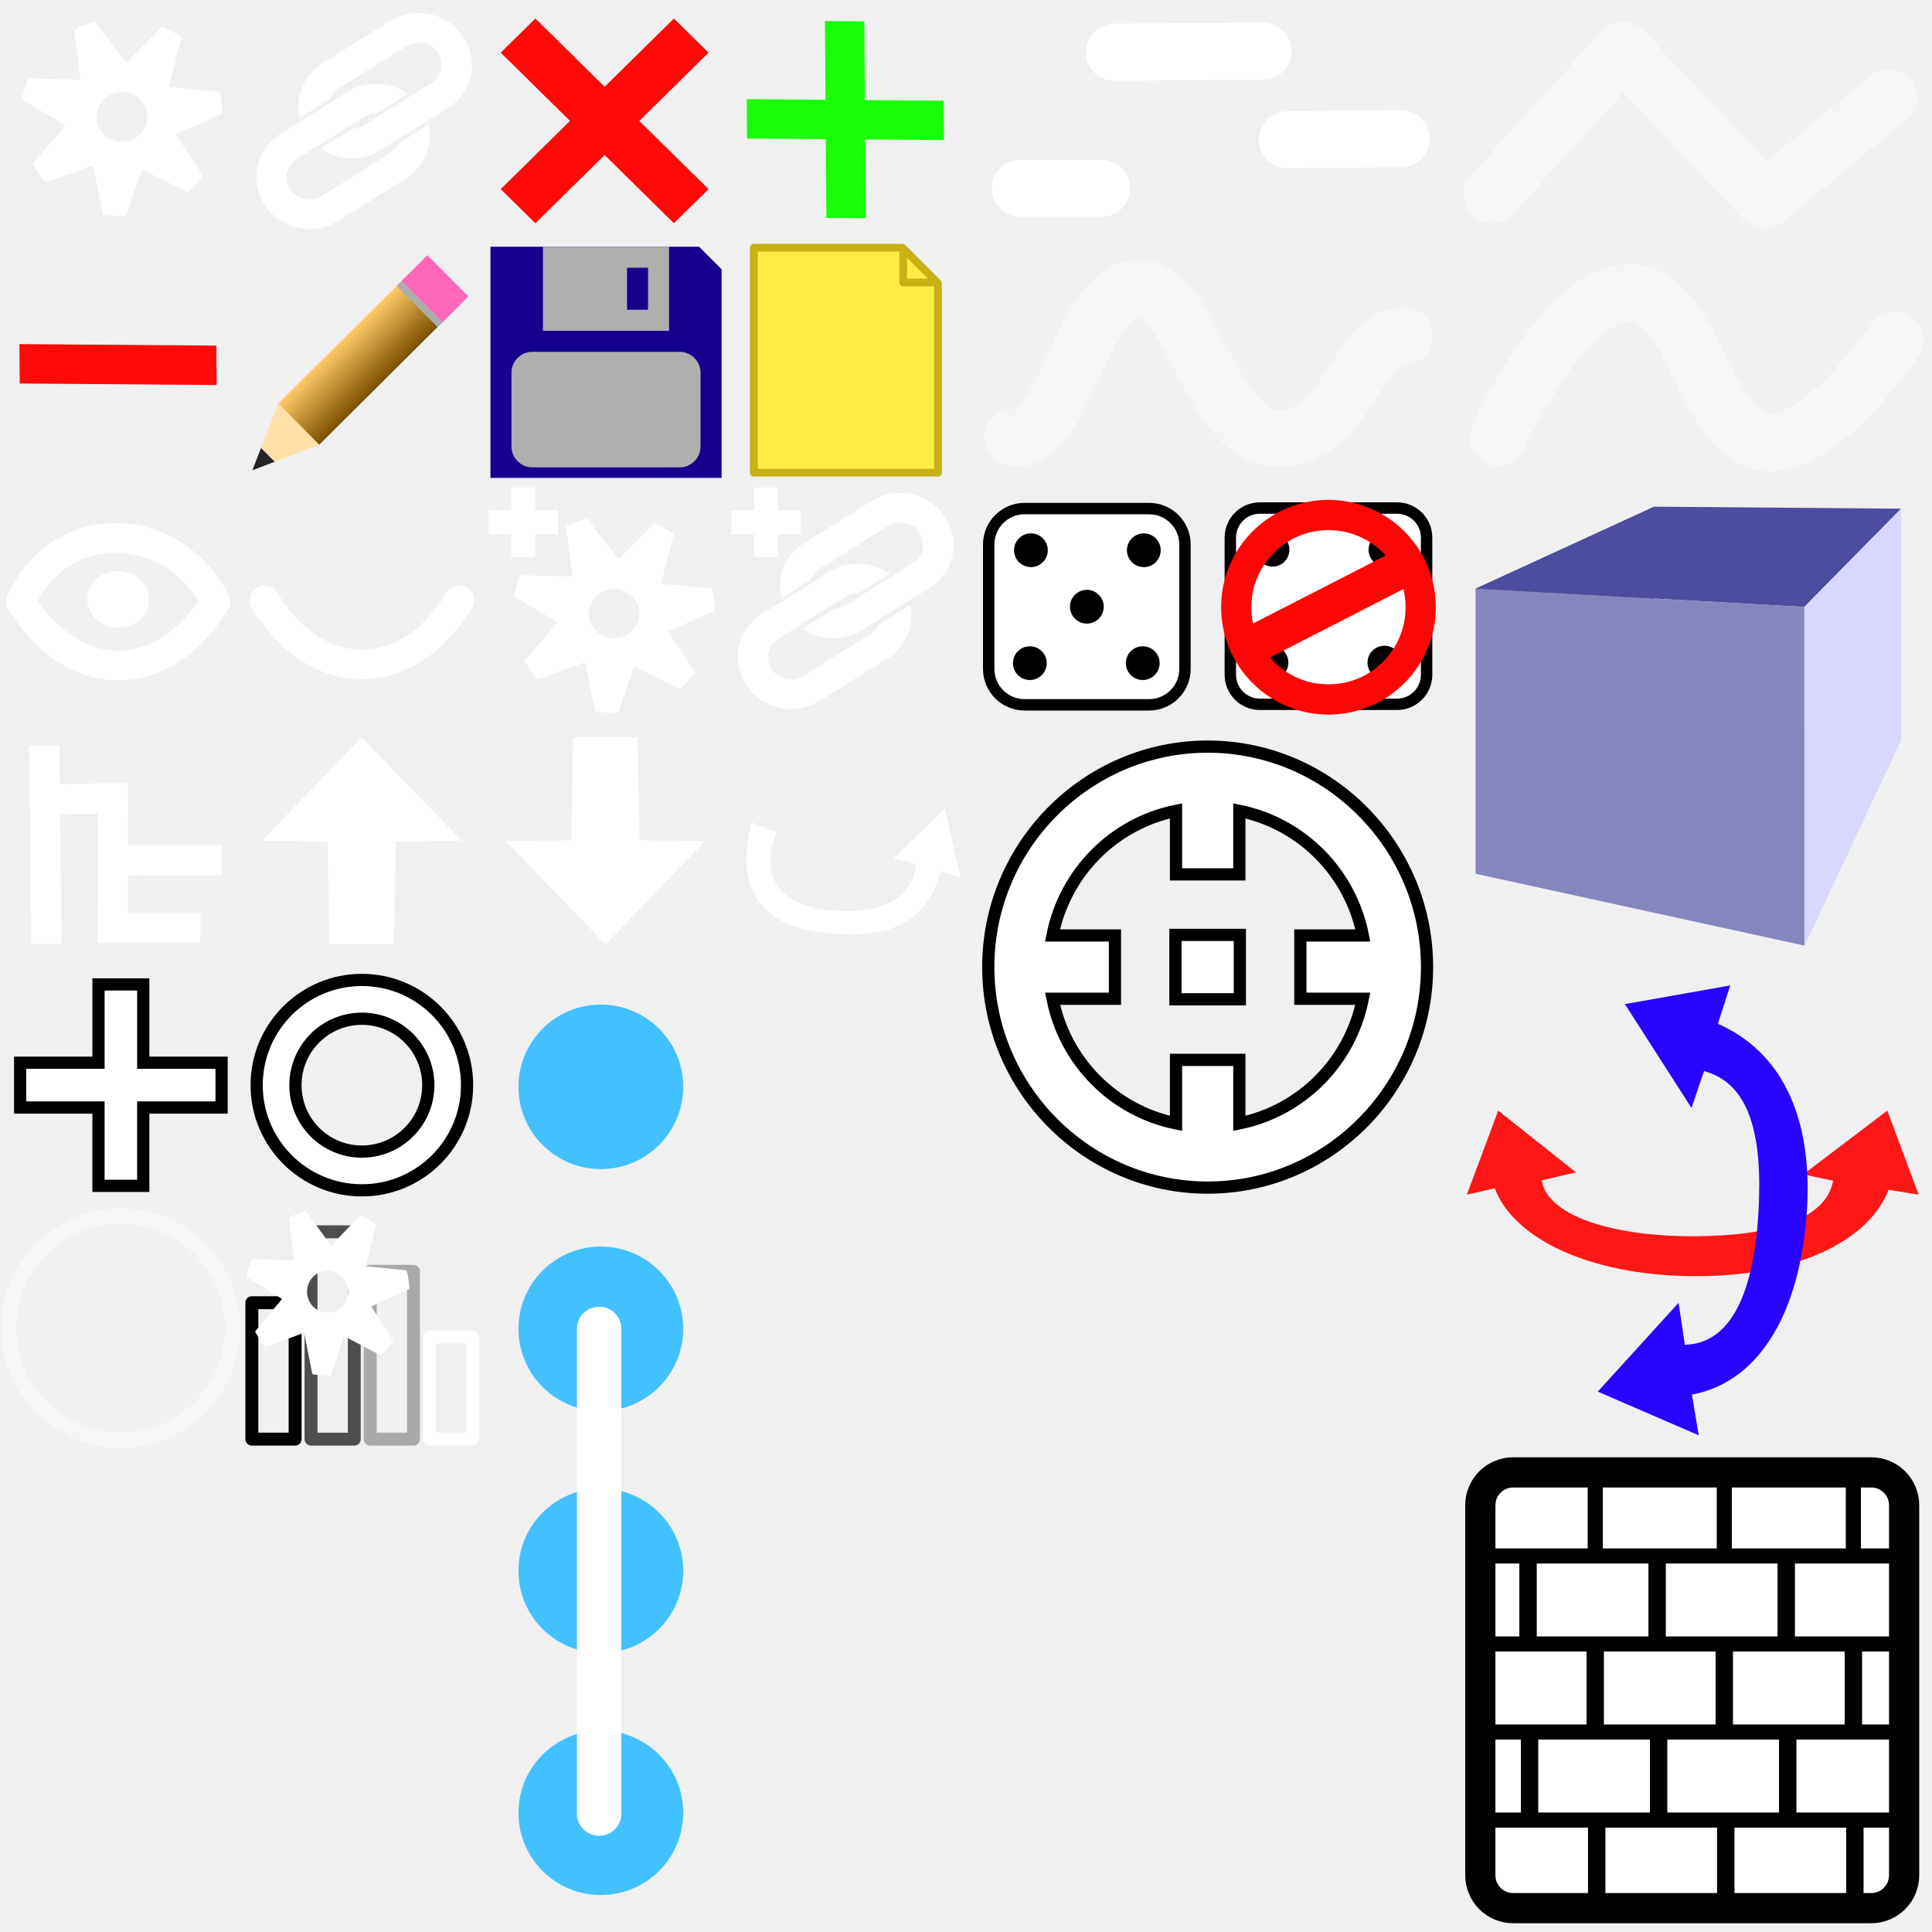
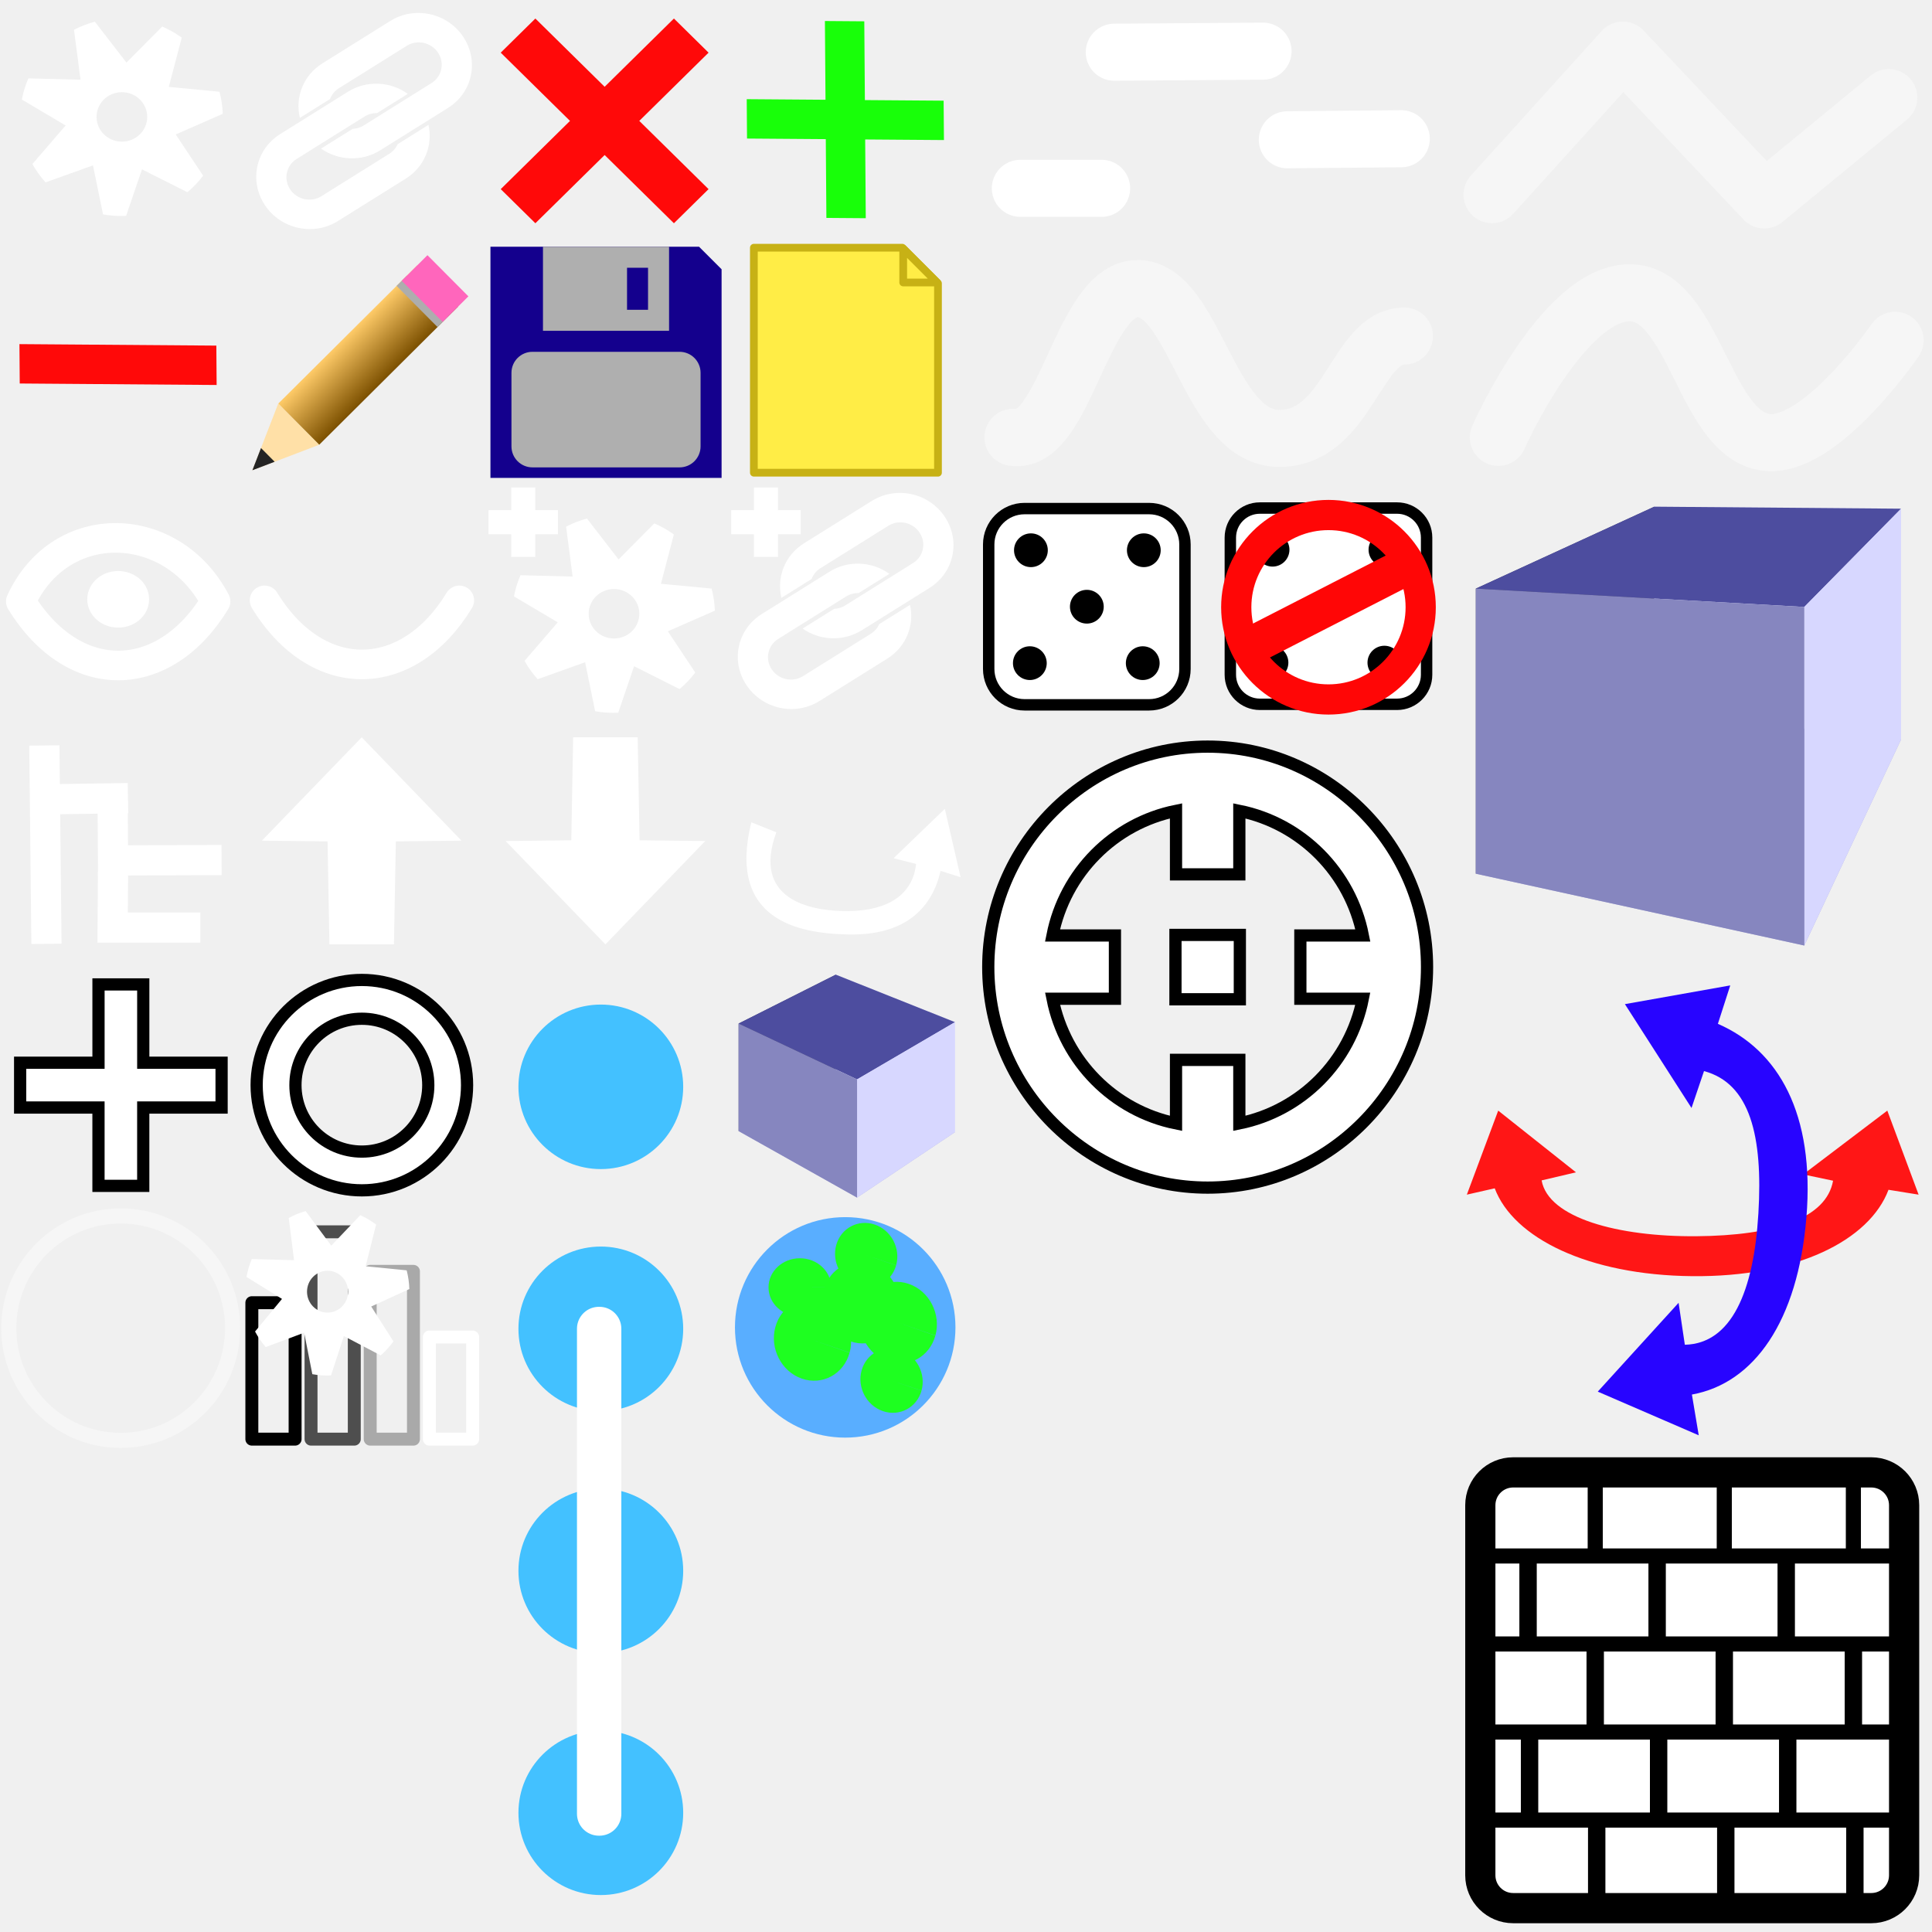
<svg xmlns="http://www.w3.org/2000/svg" xmlns:xlink="http://www.w3.org/1999/xlink" width="128" height="128" viewBox="0 0 128 128" version="1.1" id="svg8">
  <defs id="defs2">
    <linearGradient id="linearGradient836">
      <stop style="stop-color:#7c5000;stop-opacity:1" offset="0" id="stop832" />
      <stop style="stop-color:#ffcb68;stop-opacity:1" offset="1" id="stop834" />
    </linearGradient>
    <linearGradient xlink:href="#linearGradient836" id="linearGradient840" gradientUnits="userSpaceOnUse" x1="25.135" y1="58.875" x2="25.135" y2="48.292" />
  </defs>
  <g id="layer1" transform="translate(0,-216.0667)">
    <g id="g4582" transform="matrix(0.6164882,0.1362384,-0.1355381,0.6196732,31.9957,236.2375)">
      <path id="path4540" d="m 52.11,11.25 c -2.182,-2.093 -5.682,-2.08 -7.847,0.031 l -5.999,5.849 c -1.694,1.651 -2.053,4.082 -1.085,6.064 l 2.669,-2.602 c 0.068,-0.475 0.289,-0.935 0.667,-1.303 l 5.999,-5.849 c 0.928,-0.904 2.428,-0.91 3.363,-0.013 0.935,0.897 0.941,2.348 0.014,3.252 l -5.999,5.849 c -0.305,0.297 -0.672,0.496 -1.061,0.599 l -2.794,2.724 c 2.028,0.835 4.455,0.446 6.106,-1.164 l 5.999,-5.849 C 54.307,16.728 54.293,13.343 52.11,11.25 Z" style="opacity:1;fill:#ffffff;fill-opacity:1;stroke:none;stroke-width:0.589;stroke-linecap:round;stroke-miterlimit:4;stroke-dasharray:none;stroke-opacity:1;paint-order:fill markers stroke" />
      <path id="path4542" d="m 47.703,18.314 c -2.043,-0.877 -4.512,-0.499 -6.184,1.131 l -5.999,5.849 c -2.165,2.11 -2.151,5.495 0.032,7.588 2.182,2.093 5.682,2.08 7.847,-0.031 l 5.999,-5.849 c 1.672,-1.631 2.043,-4.021 1.119,-5.989 l -2.724,2.656 c -0.088,0.429 -0.303,0.839 -0.646,1.174 l -5.999,5.849 c -0.928,0.904 -2.428,0.91 -3.363,0.013 -0.935,-0.897 -0.941,-2.348 -0.014,-3.252 l 5.999,-5.849 c 0.344,-0.335 0.766,-0.546 1.209,-0.634 z" style="opacity:1;fill:#ffffff;fill-opacity:1;stroke:none;stroke-width:0.589;stroke-linecap:round;stroke-miterlimit:4;stroke-dasharray:none;stroke-opacity:1;paint-order:fill markers stroke" />
    </g>
    <g id="g4564" transform="matrix(0.4337018,0.4271893,-0.4337018,0.4271893,43.79101,209.098)" style="fill:#ff0909;fill-opacity:1">
      <rect style="opacity:1;fill:#ff0909;fill-opacity:1;stroke:none;stroke-width:1;stroke-linecap:round;stroke-miterlimit:4;stroke-dasharray:none;stroke-opacity:1;paint-order:fill markers stroke" id="rect4560" width="5.292" height="26.458" x="10.583" y="8.604" ry="0" />
      <rect style="opacity:1;fill:#ff0909;fill-opacity:1;stroke:none;stroke-width:1;stroke-linecap:round;stroke-miterlimit:4;stroke-dasharray:none;stroke-opacity:1;paint-order:fill markers stroke" id="rect4562" width="26.458" height="5.292" x="0" y="19.188" ry="0" />
    </g>
    <g id="g4645" transform="matrix(0.5257369,0,0,0.513409,30.84776,228.0959)">
      <path id="path4598" d="m 23.783,44.111 -4.509,4.649 -3.98,-5.273 a 12.771,12.771 0 0 0 -2.631,1.045 l 0.826,6.442 -6.571,-0.175 a 12.771,12.771 0 0 0 -0.79,2.558 12.771,12.771 0 0 0 -0.028,0.174 l 5.512,3.347 -4.186,4.972 a 12.771,12.771 0 0 0 1.656,2.37 l 5.976,-2.194 1.268,6.325 a 12.771,12.771 0 0 0 2.908,0.192 l 1.998,-6.001 5.728,2.948 a 12.771,12.771 0 0 0 1.98,-2.136 l -3.456,-5.318 5.927,-2.662 a 12.771,12.771 0 0 0 -0.414,-2.85 l -6.384,-0.621 1.631,-6.362 a 12.771,12.771 0 0 0 -2.46,-1.43 z m -4.472,8.529 a 3.193,3.193 0 0 1 2.523,3.744 3.193,3.193 0 0 1 -3.744,2.523 3.193,3.193 0 0 1 -2.523,-3.744 3.193,3.193 0 0 1 3.744,-2.523 z" style="opacity:1;fill:#ffffff;fill-opacity:1;stroke:none;stroke-width:0.804;stroke-linecap:round;stroke-miterlimit:4;stroke-dasharray:none;stroke-opacity:1;paint-order:fill markers stroke" />
    </g>
    <g id="g855" transform="matrix(0.2576966,-0.2563049,0.2563049,0.2576966,4.010431,232.3965)">
      <rect ry="0" y="48.292" x="7.938" height="10.583" width="35.719" id="rect830" style="opacity:1;fill:url(#linearGradient840);fill-opacity:1;stroke:none;stroke-width:1;stroke-linecap:round;stroke-miterlimit:4;stroke-dasharray:none;stroke-opacity:1;paint-order:fill markers stroke" />
      <path id="path842" d="M 7.937,48.292 -3.969,53.583 7.937,58.875 Z" style="fill:#ffe0a7;fill-opacity:1;fill-rule:evenodd;stroke:none;stroke-width:0.265px;stroke-linecap:butt;stroke-linejoin:miter;stroke-opacity:1" />
      <path style="fill:#242424;fill-opacity:1;fill-rule:evenodd;stroke:none;stroke-width:0.088px;stroke-linecap:butt;stroke-linejoin:miter;stroke-opacity:1" d="M -9.9999999e-8,51.819 -3.969,53.583 -9.9999999e-8,55.347 Z" id="path844" />
      <rect ry="0" y="48.292" x="38.365" height="10.583" width="2.646" id="rect846" style="opacity:1;fill:#adadad;fill-opacity:1;stroke:none;stroke-width:1;stroke-linecap:round;stroke-miterlimit:4;stroke-dasharray:none;stroke-opacity:1;paint-order:fill markers stroke" />
      <rect style="opacity:1;fill:#ff66bc;fill-opacity:1;stroke:none;stroke-width:1.118;stroke-linecap:round;stroke-miterlimit:4;stroke-dasharray:none;stroke-opacity:1;paint-order:fill markers stroke" id="rect848" width="6.615" height="10.583" x="39.688" y="48.292" ry="2.8421709e-014" />
    </g>
    <g id="g879" transform="matrix(0.5261685,0,0,0.5261685,14.39521,211.1813)">
      <path id="rect859" transform="scale(0.2645833)" d="m 130,152.52 v 110 h 110 v -99.289 l -10.711,-10.711 z" style="opacity:1;fill:#14008d;fill-opacity:1;stroke:none;stroke-width:3.78;stroke-linecap:round;stroke-miterlimit:4;stroke-dasharray:none;stroke-opacity:1;paint-order:fill markers stroke" />
      <path id="rect861" transform="scale(0.2645833)" d="m 155,152.52 v 40 h 60 v -40 z m 40,10 h 10 v 20 h -10 z" style="opacity:1;fill:#afafaf;fill-opacity:1;stroke:none;stroke-width:4.04;stroke-linecap:round;stroke-miterlimit:4;stroke-dasharray:none;stroke-opacity:1;paint-order:fill markers stroke" />
      <rect ry="2.646" y="53.583" x="37.042" height="14.552" width="23.812" id="rect874" style="opacity:1;fill:#afafaf;fill-opacity:1;stroke:none;stroke-width:1;stroke-linecap:round;stroke-miterlimit:4;stroke-dasharray:none;stroke-opacity:1;paint-order:fill markers stroke" />
    </g>
    <g style="fill:#18ff09;fill-opacity:1" transform="matrix(0.00372977,0.4930381,-0.4930381,-0.00372977,83.19988,216.8025)" id="g849">
      <path style="opacity:1;fill:#18ff09;fill-opacity:1;stroke:none;stroke-width:1;stroke-linecap:round;stroke-miterlimit:4;stroke-dasharray:none;stroke-opacity:1;paint-order:fill markers stroke" d="m 1.77,57.914 10.581,8.16e-4 8.46e-4,10.585 5.292,4.22e-4 -8.47e-4,-10.585 10.585,8.46e-4 -4.24e-4,-5.292 -10.581,-8.16e-4 -8.47e-4,-10.585 -5.292,0.004 8.14e-4,10.581 -10.585,-8.47e-4 z" id="rect844" />
    </g>
    <g id="g856" transform="matrix(0.00372977,0.4930381,-0.4930381,-0.00372977,18.53521,233.7784)" style="fill:#ff0909;fill-opacity:1">
      <rect style="opacity:1;fill:#ff0909;fill-opacity:1;stroke:none;stroke-width:1;stroke-linecap:round;stroke-miterlimit:4;stroke-dasharray:none;stroke-opacity:1;paint-order:fill markers stroke" id="rect851" width="5.292" height="26.458" x="10.583" y="8.604" ry="0" />
    </g>
    <g id="g868" transform="matrix(0.5122352,0,0,0.5122352,5.221485,211.8065)">
      <path id="rect849" transform="scale(0.2645833)" d="m 330,152.52 v 110 h 90 v -92.574 l -17.428,-17.426 z" style="opacity:1;fill:#ffed46;fill-opacity:1;stroke:#c7b115;stroke-width:3.78;stroke-linecap:round;stroke-linejoin:round;stroke-miterlimit:4;stroke-dasharray:none;stroke-opacity:1;paint-order:fill markers stroke" />
      <path id="path855" transform="scale(0.2645833)" d="m 403,152.947 v 16.572 h 16.574 z" style="opacity:1;fill:#ffed46;fill-opacity:1;stroke:#c7b115;stroke-width:3.78;stroke-linecap:round;stroke-linejoin:round;stroke-miterlimit:4;stroke-dasharray:none;stroke-opacity:1;paint-order:fill markers stroke" />
      <rect transform="rotate(-90)" ry="2.5431327e-006" y="84.667" x="-57.552" height="29.104" width="5.292" id="rect863" style="opacity:0;fill:#ffed46;fill-opacity:1;stroke:#c7b115;stroke-width:1;stroke-linecap:round;stroke-linejoin:round;stroke-miterlimit:4;stroke-dasharray:none;stroke-opacity:1;paint-order:fill markers stroke" />
    </g>
    <path style="opacity:1;fill:none;fill-opacity:1;stroke:#ffffff;stroke-width:1.96;stroke-linecap:round;stroke-linejoin:round;stroke-miterlimit:4;stroke-dasharray:none;stroke-opacity:1;paint-order:fill markers stroke" d="m 14.281,255.913 c -3.38,5.567 -9.371,5.749 -12.903,0 2.659,-5.763 10.053,-5.461 12.903,0 z" id="path5159" />
    <ellipse style="opacity:1;fill:none;fill-opacity:1;stroke:#ffffff;stroke-width:2;stroke-linecap:round;stroke-linejoin:round;stroke-miterlimit:4;stroke-dasharray:none;stroke-opacity:1;paint-order:fill markers stroke" id="path5162" cx="7.83" cy="255.773" rx="1.049" ry="0.874" />
    <path id="path5166" d="m 30.43,255.843 c -3.38,5.567 -9.371,5.749 -12.903,0" style="opacity:1;fill:none;fill-opacity:1;stroke:#ffffff;stroke-width:1.96;stroke-linecap:round;stroke-linejoin:round;stroke-miterlimit:4;stroke-dasharray:none;stroke-opacity:1;paint-order:fill markers stroke" />
    <path style="opacity:1;fill:#ffffff;fill-opacity:1;stroke:none;stroke-width:2;stroke-linecap:round;stroke-linejoin:round;stroke-miterlimit:4;stroke-dasharray:none;stroke-opacity:1;paint-order:fill markers stroke" d="m 33.869,248.365 v 1.502 h -1.502 v 1.596 h 1.502 v 1.502 h 1.596 v -1.502 h 1.502 v -1.596 h -1.502 v -1.502 z" id="rect860" />
    <path id="path865" d="m 49.948,248.365 v 1.502 h -1.502 v 1.596 h 1.502 v 1.502 h 1.596 v -1.502 h 1.502 v -1.596 h -1.502 v -1.502 z" style="opacity:1;fill:#ffffff;fill-opacity:1;stroke:none;stroke-width:2;stroke-linecap:round;stroke-linejoin:round;stroke-miterlimit:4;stroke-dasharray:none;stroke-opacity:1;paint-order:fill markers stroke" />
    <g id="g4582-9" transform="matrix(0.6164882,0.1362384,-0.1355381,0.6196732,0.09092866,204.4386)">
      <path id="path4540-9" d="m 52.11,11.25 c -2.182,-2.093 -5.682,-2.08 -7.847,0.031 l -5.999,5.849 c -1.694,1.651 -2.053,4.082 -1.085,6.064 l 2.669,-2.602 c 0.068,-0.475 0.289,-0.935 0.667,-1.303 l 5.999,-5.849 c 0.928,-0.904 2.428,-0.91 3.363,-0.013 0.935,0.897 0.941,2.348 0.014,3.252 l -5.999,5.849 c -0.305,0.297 -0.672,0.496 -1.061,0.599 l -2.794,2.724 c 2.028,0.835 4.455,0.446 6.106,-1.164 l 5.999,-5.849 C 54.307,16.728 54.293,13.343 52.11,11.25 Z" style="opacity:1;fill:#ffffff;fill-opacity:1;stroke:none;stroke-width:0.589;stroke-linecap:round;stroke-miterlimit:4;stroke-dasharray:none;stroke-opacity:1;paint-order:fill markers stroke" />
      <path id="path4542-4" d="m 47.703,18.314 c -2.043,-0.877 -4.512,-0.499 -6.184,1.131 l -5.999,5.849 c -2.165,2.11 -2.151,5.495 0.032,7.588 2.182,2.093 5.682,2.08 7.847,-0.031 l 5.999,-5.849 c 1.672,-1.631 2.043,-4.021 1.119,-5.989 l -2.724,2.656 c -0.088,0.429 -0.303,0.839 -0.646,1.174 l -5.999,5.849 c -0.928,0.904 -2.428,0.91 -3.363,0.013 -0.935,-0.897 -0.941,-2.348 -0.014,-3.252 l 5.999,-5.849 c 0.344,-0.335 0.766,-0.546 1.209,-0.634 z" style="opacity:1;fill:#ffffff;fill-opacity:1;stroke:none;stroke-width:0.589;stroke-linecap:round;stroke-miterlimit:4;stroke-dasharray:none;stroke-opacity:1;paint-order:fill markers stroke" />
    </g>
    <g id="g4645-4" transform="matrix(0.5257369,0,0,0.513409,-1.756096,195.1784)">
      <path id="path4598-6" d="m 23.783,44.111 -4.509,4.649 -3.98,-5.273 a 12.771,12.771 0 0 0 -2.631,1.045 l 0.826,6.442 -6.571,-0.175 a 12.771,12.771 0 0 0 -0.79,2.558 12.771,12.771 0 0 0 -0.028,0.174 l 5.512,3.347 -4.186,4.972 a 12.771,12.771 0 0 0 1.656,2.37 l 5.976,-2.194 1.268,6.325 a 12.771,12.771 0 0 0 2.908,0.192 l 1.998,-6.001 5.728,2.948 a 12.771,12.771 0 0 0 1.98,-2.136 l -3.456,-5.318 5.927,-2.662 a 12.771,12.771 0 0 0 -0.414,-2.85 l -6.384,-0.621 1.631,-6.362 a 12.771,12.771 0 0 0 -2.46,-1.43 z m -4.472,8.529 a 3.193,3.193 0 0 1 2.523,3.744 3.193,3.193 0 0 1 -3.744,2.523 3.193,3.193 0 0 1 -2.523,-3.744 3.193,3.193 0 0 1 3.744,-2.523 z" style="opacity:1;fill:#ffffff;fill-opacity:1;stroke:none;stroke-width:0.804;stroke-linecap:round;stroke-miterlimit:4;stroke-dasharray:none;stroke-opacity:1;paint-order:fill markers stroke" />
    </g>
    <path style="fill:none;fill-rule:evenodd;stroke:#ffffff;stroke-width:2;stroke-linecap:butt;stroke-linejoin:miter;stroke-miterlimit:4;stroke-dasharray:none;stroke-opacity:1" d="m 2.938,265.456 0.14,13.143" id="path1469" />
    <path style="fill:none;fill-rule:evenodd;stroke:#ffffff;stroke-width:2;stroke-linecap:butt;stroke-linejoin:miter;stroke-miterlimit:4;stroke-dasharray:none;stroke-opacity:1" d="m 3.51,269.018 4.968,-0.074" id="path1471" />
    <path style="fill:none;fill-rule:evenodd;stroke:#ffffff;stroke-width:2;stroke-linecap:butt;stroke-linejoin:miter;stroke-miterlimit:4;stroke-dasharray:none;stroke-opacity:1" d="m 7.464,269.117 0.025,3.955 7.192,-0.025 v 0" id="path1473" />
    <path style="fill:none;fill-rule:evenodd;stroke:#ffffff;stroke-width:2;stroke-linecap:butt;stroke-linejoin:miter;stroke-miterlimit:4;stroke-dasharray:none;stroke-opacity:1" d="m 7.489,273.838 -0.025,3.683 h 5.808" id="path1475" />
    <path style="fill:#ffffff;fill-opacity:1;fill-rule:evenodd;stroke:none;stroke-width:1px;stroke-linecap:butt;stroke-linejoin:miter;stroke-opacity:1" d="m 17.352,271.762 4.35,0.049 0.123,6.822 h 4.275 l 0.125,-6.822 4.35,-0.049 -6.611,-6.846 z" id="path1477" />
    <path id="path4561" d="m 33.5,271.787 4.35,-0.049 0.123,-6.822 h 4.275 l 0.125,6.822 4.35,0.049 -6.611,6.846 z" style="fill:#ffffff;fill-opacity:1;fill-rule:evenodd;stroke:none;stroke-width:1px;stroke-linecap:butt;stroke-linejoin:miter;stroke-opacity:1" />
    <path style="fill:none;fill-rule:evenodd;stroke:#ffffff;stroke-width:3.78;stroke-linecap:round;stroke-linejoin:miter;stroke-miterlimit:4;stroke-dasharray:none;stroke-opacity:1" d="m 67.601,228.544 5.383,-1e-5" id="path4570" />
    <path style="fill:none;fill-rule:evenodd;stroke:#ffffff;stroke-width:3.78;stroke-linecap:round;stroke-linejoin:miter;stroke-miterlimit:4;stroke-dasharray:none;stroke-opacity:1" d="m 73.823,219.526 9.857,-0.07" id="path4572" />
    <path style="fill:none;fill-rule:evenodd;stroke:#ffffff;stroke-width:3.78;stroke-linecap:round;stroke-linejoin:miter;stroke-miterlimit:4;stroke-dasharray:none;stroke-opacity:1" d="m 85.288,225.328 7.55,-0.07" id="path4574" />
    <path style="fill:none;fill-rule:evenodd;stroke:#f6f6f6;stroke-width:3.78;stroke-linecap:round;stroke-linejoin:round;stroke-miterlimit:4;stroke-dasharray:none;stroke-opacity:1" d="m 98.851,228.964 8.669,-9.577 9.368,9.927 8.249,-6.781" id="path4576" />
    <path style="fill:none;fill-rule:evenodd;stroke:#f6f6f6;stroke-width:3.78;stroke-linecap:round;stroke-linejoin:round;stroke-miterlimit:4;stroke-dasharray:none;stroke-opacity:1" d="m 67.111,245.043 c 3.472,0.559 4.556,-9.962 8.319,-9.857 3.763,0.105 4.679,9.986 9.368,9.927 4.552,-0.057 5.041,-6.781 8.249,-6.781" id="path4576-7" />
    <path style="fill:none;fill-rule:evenodd;stroke:#f6f6f6;stroke-width:3.78;stroke-linecap:round;stroke-linejoin:round;stroke-miterlimit:4;stroke-dasharray:none;stroke-opacity:1" d="m 99.269,245.043 c 0,0 4.241,-9.531 8.669,-9.577 4.428,-0.046 4.967,9.849 9.368,9.927 3.559,0.063 8.249,-6.781 8.249,-6.781" id="path4576-0" />
    <g id="g892" transform="translate(0,-64)">
      <rect y="313.761" x="65.504" height="13.003" width="13.003" id="rect873" style="opacity:1;fill:#ffffff;fill-opacity:1;stroke:#000000;stroke-width:0.756;stroke-linecap:round;stroke-linejoin:miter;stroke-miterlimit:4;stroke-dasharray:none;stroke-opacity:1" ry="2.377" />
      <path id="path877" d="m 68.301,315.404 a 1.119,1.119 0 0 0 -1.119,1.117 1.119,1.119 0 0 0 1.119,1.119 1.119,1.119 0 0 0 1.119,-1.119 1.119,1.119 0 0 0 -1.119,-1.117 z m 7.48,0 a 1.119,1.119 0 0 0 -1.119,1.117 1.119,1.119 0 0 0 1.119,1.119 1.119,1.119 0 0 0 1.119,-1.119 1.119,1.119 0 0 0 -1.119,-1.117 z m -7.551,7.48 a 1.119,1.119 0 0 0 -1.119,1.119 1.119,1.119 0 0 0 1.119,1.117 1.119,1.119 0 0 0 1.119,-1.117 1.119,1.119 0 0 0 -1.119,-1.119 z m 7.48,0 a 1.119,1.119 0 0 0 -1.119,1.119 1.119,1.119 0 0 0 1.119,1.117 1.119,1.119 0 0 0 1.119,-1.117 1.119,1.119 0 0 0 -1.119,-1.119 z" style="opacity:1;fill:#000000;fill-opacity:1;stroke:none;stroke-width:30.236;stroke-linecap:round;stroke-linejoin:miter;stroke-miterlimit:4;stroke-dasharray:none;stroke-opacity:1" />
      <path style="opacity:1;fill:#000000;fill-opacity:1;stroke:none;stroke-width:30.236;stroke-linecap:round;stroke-linejoin:miter;stroke-miterlimit:4;stroke-dasharray:none;stroke-opacity:1" d="m 72.006,319.145 c -0.617,-3.3e-4 -1.118,0.5 -1.119,1.117 -3.35e-4,0.618 0.501,1.119 1.119,1.119 0.618,3.4e-4 1.119,-0.501 1.119,-1.119 -7.43e-4,-0.617 -0.502,-1.118 -1.119,-1.117 z" id="path887" />
    </g>
    <g id="g900" transform="translate(16.00903,-64.03495)">
      <rect style="opacity:1;fill:#ffffff;fill-opacity:1;stroke:#000000;stroke-width:0.756;stroke-linecap:round;stroke-linejoin:miter;stroke-miterlimit:4;stroke-dasharray:none;stroke-opacity:1" id="rect894" width="13.003" height="13.003" x="65.504" y="313.761" ry="1.957" />
      <path style="opacity:1;fill:#000000;fill-opacity:1;stroke:none;stroke-width:30.236;stroke-linecap:round;stroke-linejoin:miter;stroke-miterlimit:4;stroke-dasharray:none;stroke-opacity:1" d="m 68.301,315.404 a 1.119,1.119 0 0 0 -1.119,1.117 1.119,1.119 0 0 0 1.119,1.119 1.119,1.119 0 0 0 1.119,-1.119 1.119,1.119 0 0 0 -1.119,-1.117 z m 7.48,0 a 1.119,1.119 0 0 0 -1.119,1.117 1.119,1.119 0 0 0 1.119,1.119 1.119,1.119 0 0 0 1.119,-1.119 1.119,1.119 0 0 0 -1.119,-1.117 z m -7.551,7.48 a 1.119,1.119 0 0 0 -1.119,1.119 1.119,1.119 0 0 0 1.119,1.117 1.119,1.119 0 0 0 1.119,-1.117 1.119,1.119 0 0 0 -1.119,-1.119 z m 7.48,0 a 1.119,1.119 0 0 0 -1.119,1.119 1.119,1.119 0 0 0 1.119,1.117 1.119,1.119 0 0 0 1.119,-1.117 1.119,1.119 0 0 0 -1.119,-1.119 z" id="path896" />
      <path id="path898" d="m 72.006,319.145 c -0.617,-3.3e-4 -1.118,0.5 -1.119,1.117 -3.35e-4,0.618 0.501,1.119 1.119,1.119 0.618,3.4e-4 1.119,-0.501 1.119,-1.119 -7.43e-4,-0.617 -0.502,-1.118 -1.119,-1.117 z" style="opacity:1;fill:#000000;fill-opacity:1;stroke:none;stroke-width:30.236;stroke-linecap:round;stroke-linejoin:miter;stroke-miterlimit:4;stroke-dasharray:none;stroke-opacity:1" />
    </g>
    <circle style="opacity:1;fill:none;fill-opacity:1;stroke:#ff0606;stroke-width:2.002;stroke-linecap:round;stroke-linejoin:miter;stroke-miterlimit:4;stroke-dasharray:none;stroke-opacity:1" id="path902" cx="88.015" cy="256.298" r="6.11" />
    <rect style="opacity:1;fill:none;fill-opacity:1;stroke:#ff0606;stroke-width:2.268;stroke-linecap:round;stroke-linejoin:miter;stroke-miterlimit:4;stroke-dasharray:none;stroke-opacity:1" id="rect904" width="10.906" height="0.245" x="-44.045" y="268.043" transform="rotate(-27.13871)" />
    <g id="g4588" style="opacity:1;fill:#ffffff;fill-opacity:1;stroke:#000000;stroke-width:20;stroke-linecap:round;stroke-linejoin:round;stroke-miterlimit:4;stroke-dasharray:none;stroke-opacity:1;paint-order:fill markers stroke">
      <path id="path4590" style="fill:#353564;fill-rule:evenodd;stroke:none;stroke-width:1.138px;stroke-linecap:butt;stroke-linejoin:round;stroke-opacity:1" d="m 97.778,255.064 v 18.889 l 11.825,-10.759 v -13.559 z" points="97.778,273.953 109.603,263.194 109.603,249.635 97.778,255.064 " />
      <path id="path4599" style="fill:#afafde;fill-rule:evenodd;stroke:none;stroke-width:1.138px;stroke-linecap:butt;stroke-linejoin:round;stroke-opacity:1" d="m 97.778,273.953 21.761,4.757 6.411,-13.649 -16.347,-1.867 z" points="119.539,278.71 125.95,265.061 109.603,263.194 97.778,273.953 " />
      <path id="path4601" style="fill:#e9e9ff;fill-rule:evenodd;stroke:none;stroke-width:1.138px;stroke-linecap:butt;stroke-linejoin:round;stroke-opacity:1" d="m 109.603,249.635 16.347,0.134 v 15.292 l -16.347,-1.867 z" points="125.95,249.769 125.95,265.061 109.603,263.194 109.603,249.635 " />
      <path id="path4592" style="fill:#4d4d9f;fill-rule:evenodd;stroke:none;stroke-width:1.138px;stroke-linecap:butt;stroke-linejoin:round;stroke-opacity:1" d="m 97.778,255.064 21.761,1.214 6.411,-6.509 -16.347,-0.134 z" points="119.539,256.278 125.95,249.769 109.603,249.635 97.778,255.064 " />
      <path id="path4596" style="fill:#d7d7ff;fill-rule:evenodd;stroke:none;stroke-width:1.138px;stroke-linecap:butt;stroke-linejoin:round;stroke-opacity:1" d="m 119.539,256.278 v 22.432 l 6.411,-13.649 v -15.292 z" points="119.539,278.71 125.95,265.061 125.95,249.769 119.539,256.278 " />
      <path id="path4594" style="fill:#8686bf;fill-rule:evenodd;stroke:none;stroke-width:1.138px;stroke-linecap:butt;stroke-linejoin:round;stroke-opacity:1" d="m 97.778,255.064 21.761,1.214 v 22.432 l -21.761,-4.757 z" points="119.539,256.278 119.539,278.71 97.778,273.953 97.778,255.064 " />
    </g>
    <path style="fill:#ffffff;fill-opacity:1;fill-rule:evenodd;stroke:none;stroke-width:0.349px;stroke-linecap:butt;stroke-linejoin:miter;stroke-opacity:1" d="m 49.776,270.546 c -1.581,6.413 2.997,7.377 6.474,7.432 3.477,0.055 5.435,-1.497 6.067,-4.216 l 1.324,0.422 -1.043,-4.529 -3.396,3.27 1.492,0.379 c -0.224,2.036 -1.853,3.089 -4.455,3.123 -2.602,0.034 -6.433,-0.779 -4.804,-5.22 z" id="path4603" />
    <path id="path4608" d="m 99.26,289.648 -2.078,5.567 1.847,-0.42 c 1.236,3.285 6.174,5.754 13.089,5.821 6.915,0.067 11.743,-2.381 13,-5.723 l 1.995,0.322 -2.074,-5.567 -5.574,4.227 1.981,0.417 c -0.446,2.502 -3.881,3.637 -9.057,3.678 -5.176,0.042 -9.809,-1.205 -10.253,-3.699 l 2.276,-0.535 z" style="fill:#ff1616;fill-opacity:1;fill-rule:evenodd;stroke:none;stroke-width:0.546px;stroke-linecap:butt;stroke-linejoin:miter;stroke-opacity:1" />
    <path style="fill:#2804ff;fill-opacity:1;fill-rule:evenodd;stroke:none;stroke-width:0.607px;stroke-linecap:butt;stroke-linejoin:miter;stroke-opacity:1" d="m 105.856,308.265 6.69,2.894 -0.453,-2.7 c 4.12,-0.744 7.021,-4.852 7.586,-11.728 0.565,-6.876 -1.85,-11.086 -5.865,-12.833 l 0.82,-2.546 -6.98,1.241 4.413,6.88 0.828,-2.444 c 3.041,0.814 3.912,4.282 3.602,9.442 -0.31,5.161 -1.779,8.616 -4.872,8.689 l -0.414,-2.779 z" id="path4610" />
    <path style="color:#000000;font-style:normal;font-variant:normal;font-weight:normal;font-stretch:normal;font-size:medium;line-height:normal;font-family:sans-serif;font-variant-ligatures:normal;font-variant-position:normal;font-variant-caps:normal;font-variant-numeric:normal;font-variant-alternates:normal;font-feature-settings:normal;text-indent:0;text-align:start;text-decoration:none;text-decoration-line:none;text-decoration-style:solid;text-decoration-color:#000000;letter-spacing:normal;word-spacing:normal;text-transform:none;writing-mode:lr-tb;direction:ltr;text-orientation:mixed;dominant-baseline:auto;baseline-shift:baseline;text-anchor:start;white-space:normal;shape-padding:0;clip-rule:nonzero;display:inline;overflow:visible;visibility:visible;opacity:1;isolation:auto;mix-blend-mode:normal;color-interpolation:sRGB;color-interpolation-filters:linearRGB;solid-color:#000000;solid-opacity:1;vector-effect:none;fill:#ffffff;fill-opacity:1;fill-rule:nonzero;stroke:#000000;stroke-width:0.809;stroke-linecap:round;stroke-linejoin:miter;stroke-miterlimit:4;stroke-dasharray:none;stroke-dashoffset:0;stroke-opacity:1;color-rendering:auto;image-rendering:auto;shape-rendering:auto;text-rendering:auto;enable-background:accumulate" d="M 80.012 49.465 C 72.001 49.465 65.475 56.034 65.475 64.072 C 65.475 72.111 72.001 78.682 80.012 78.682 C 88.022 78.682 94.545 72.111 94.545 64.072 C 94.545 56.034 88.022 49.465 80.012 49.465 z M 77.914 53.721 L 77.914 57.928 L 82.109 57.928 L 82.109 53.721 C 86.236 54.556 89.469 57.812 90.293 61.977 L 86.152 61.977 L 86.152 66.17 L 90.289 66.17 C 89.464 70.332 86.234 73.59 82.109 74.426 L 82.109 70.219 L 77.914 70.219 L 77.914 74.426 C 73.789 73.59 70.559 70.332 69.734 66.17 L 73.867 66.17 L 73.867 61.977 L 69.73 61.977 C 70.554 57.812 73.788 54.556 77.914 53.721 z M 77.877 61.941 L 77.877 66.205 L 82.143 66.205 L 82.143 61.941 L 77.877 61.941 z " transform="translate(0,216.0667)" id="path973" />
    <path style="opacity:1;fill:#ffffff;fill-opacity:1;stroke:#000000;stroke-width:0.809;stroke-linecap:round;stroke-linejoin:miter;stroke-miterlimit:4;stroke-dasharray:none;stroke-opacity:1" d="m 6.526,281.287 v 5.189 H 1.334 v 2.967 h 5.191 v 5.191 h 2.965 v -5.191 h 5.191 v -2.967 H 9.491 v -5.189 z" id="rect1173" />
    <path style="opacity:1;fill:#ffffff;fill-opacity:1;stroke:#000000;stroke-width:0.809;stroke-linecap:round;stroke-linejoin:miter;stroke-miterlimit:4;stroke-dasharray:none;stroke-opacity:1" d="M 23.975 64.924 A 6.97 6.97 0 0 0 17.004 71.895 A 6.97 6.97 0 0 0 23.975 78.863 A 6.97 6.97 0 0 0 30.945 71.895 A 6.97 6.97 0 0 0 23.975 64.924 z M 23.975 67.494 A 4.4 4.4 0 0 1 28.375 71.895 A 4.4 4.4 0 0 1 23.975 76.295 A 4.4 4.4 0 0 1 19.574 71.895 A 4.4 4.4 0 0 1 23.975 67.494 z " transform="translate(0,216.0667)" id="path897" />
    <rect style="opacity:1;fill:#ffffff;fill-opacity:1;stroke:#000000;stroke-width:2;stroke-linecap:round;stroke-linejoin:round;stroke-miterlimit:4;stroke-dasharray:none;stroke-opacity:1;paint-order:fill markers stroke" id="rect897" width="28.078" height="28.869" x="98.075" y="313.616" ry="2.175" />
    <path style="fill:none;fill-rule:evenodd;stroke:#000000;stroke-width:1px;stroke-linecap:butt;stroke-linejoin:miter;stroke-opacity:1" d="m 98.668,336.652 h 26.99 l -0.198,-0.099" id="path899" />
    <path id="path901" d="m 98.47,319.153 h 26.99 l -0.198,-0.099" style="fill:none;fill-rule:evenodd;stroke:#000000;stroke-width:1px;stroke-linecap:butt;stroke-linejoin:miter;stroke-opacity:1" />
    <path style="fill:none;fill-rule:evenodd;stroke:#000000;stroke-width:1px;stroke-linecap:butt;stroke-linejoin:miter;stroke-opacity:1" d="m 98.371,324.986 h 26.99 l -0.198,-0.099" id="path903" />
    <path id="path905" d="m 98.668,330.819 h 26.99 l -0.198,-0.099" style="fill:none;fill-rule:evenodd;stroke:#000000;stroke-width:1px;stroke-linecap:butt;stroke-linejoin:miter;stroke-opacity:1" />
    <path style="fill:none;fill-rule:evenodd;stroke:#000000;stroke-width:1px;stroke-linecap:butt;stroke-linejoin:miter;stroke-opacity:1" d="M 114.238 98.242 L 114.238 102.691 L 114.238 98.242 z M 122.791 98.242 L 122.791 102.691 L 122.791 98.242 z M 105.688 98.34 L 105.688 102.789 L 105.688 98.34 z " transform="translate(0,216.0667)" id="path907" />
    <path id="path914" d="m 114.238,324.986 v 5.9 z m 8.553,0 v 5.9 z m -17.104,0.129 v 5.9 z" style="fill:none;fill-rule:evenodd;stroke:#000000;stroke-width:1.152px;stroke-linecap:butt;stroke-linejoin:miter;stroke-opacity:1" />
    <path style="fill:none;fill-rule:evenodd;stroke:#000000;stroke-width:1.152px;stroke-linecap:butt;stroke-linejoin:miter;stroke-opacity:1" d="m 109.888,330.622 v 5.9 z m 8.553,0 v 5.9 z m -17.104,0.129 v 5.9 z" id="path916" />
    <path id="path918" d="m 109.789,319.153 v 5.9 z m 8.553,0 v 5.9 z m -17.104,0.129 v 5.9 z" style="fill:none;fill-rule:evenodd;stroke:#000000;stroke-width:1.152px;stroke-linecap:butt;stroke-linejoin:miter;stroke-opacity:1" />
    <path style="fill:none;fill-rule:evenodd;stroke:#000000;stroke-width:1.152px;stroke-linecap:butt;stroke-linejoin:miter;stroke-opacity:1" d="m 114.337,336.455 v 5.9 z m 8.553,0 v 5.9 z m -17.104,0.129 v 5.9 z" id="path920" />
    <path style="opacity:1;fill:none;fill-opacity:1;stroke:#f6f6f6;stroke-width:1;stroke-linecap:round;stroke-linejoin:round;stroke-miterlimit:4;stroke-dasharray:none;stroke-opacity:1;paint-order:fill markers stroke" id="path4602" d="m 15.411,304.104 a 7.415,7.435 0 0 1 -7.45,7.392 7.415,7.435 0 0 1 -7.379,-7.463 7.415,7.435 0 0 1 7.436,-7.406 7.415,7.435 0 0 1 7.394,7.448" />
    <rect style="opacity:1;fill:none;fill-opacity:1;stroke:#000000;stroke-width:0.857;stroke-linecap:round;stroke-linejoin:round;stroke-miterlimit:4;stroke-dasharray:none;stroke-opacity:1;paint-order:fill markers stroke" id="rect908" width="2.865" height="9.041" x="16.686" y="302.373" ry="0" />
    <rect ry="0" y="297.677" x="20.607" height="13.737" width="2.865" id="rect910" style="opacity:1;fill:none;fill-opacity:1;stroke:#4e4e4e;stroke-width:0.857;stroke-linecap:round;stroke-linejoin:round;stroke-miterlimit:4;stroke-dasharray:none;stroke-opacity:1;paint-order:fill markers stroke" />
    <rect style="opacity:1;fill:none;fill-opacity:1;stroke:#a9a9a9;stroke-width:0.857;stroke-linecap:round;stroke-linejoin:round;stroke-miterlimit:4;stroke-dasharray:none;stroke-opacity:1;paint-order:fill markers stroke" id="rect912" width="2.865" height="11.117" x="24.527" y="300.297" ry="0" />
    <rect ry="0" y="304.647" x="28.448" height="6.767" width="2.865" id="rect914" style="opacity:1;fill:none;fill-opacity:1;stroke:#ffffff;stroke-width:0.857;stroke-linecap:round;stroke-linejoin:round;stroke-miterlimit:4;stroke-dasharray:none;stroke-opacity:1;paint-order:fill markers stroke" />
    <path id="path4598-6-2" d="m 23.868,296.576 -1.921,2.02 -1.696,-2.291 a 5.442,5.549 0 0 0 -1.121,0.454 l 0.352,2.799 -2.8,-0.076 a 5.442,5.549 0 0 0 -0.336,1.111 5.442,5.549 0 0 0 -0.012,0.075 l 2.349,1.455 -1.784,2.161 a 5.442,5.549 0 0 0 0.706,1.03 l 2.547,-0.953 0.54,2.748 a 5.442,5.549 0 0 0 1.239,0.083 l 0.851,-2.608 2.441,1.281 a 5.442,5.549 0 0 0 0.844,-0.928 l -1.473,-2.311 2.526,-1.157 a 5.442,5.549 0 0 0 -0.177,-1.239 l -2.72,-0.27 0.695,-2.764 a 5.442,5.549 0 0 0 -1.048,-0.621 z m -1.906,3.706 a 1.361,1.387 0 0 1 1.075,1.627 1.361,1.387 0 0 1 -1.596,1.096 1.361,1.387 0 0 1 -1.075,-1.627 1.361,1.387 0 0 1 1.596,-1.096 z" style="opacity:1;fill:#ffffff;fill-opacity:1;stroke:none;stroke-width:0.346;stroke-linecap:round;stroke-miterlimit:4;stroke-dasharray:none;stroke-opacity:1;paint-order:fill markers stroke" />
    <ellipse style="opacity:1;fill:#43c1ff;fill-opacity:1;stroke:none;stroke-width:0.507;stroke-linecap:round;stroke-linejoin:miter;stroke-miterlimit:4;stroke-dasharray:none;stroke-opacity:1" id="path4609" cx="39.806" cy="288.072" rx="5.458" ry="5.45" />
    <ellipse ry="5.45" rx="5.458" cy="336.169" cx="39.806" id="ellipse4611" style="opacity:1;fill:#43c1ff;fill-opacity:1;stroke:none;stroke-width:0.507;stroke-linecap:round;stroke-linejoin:miter;stroke-miterlimit:4;stroke-dasharray:none;stroke-opacity:1" />
    <ellipse style="opacity:1;fill:#43c1ff;fill-opacity:1;stroke:none;stroke-width:0.507;stroke-linecap:round;stroke-linejoin:miter;stroke-miterlimit:4;stroke-dasharray:none;stroke-opacity:1" id="ellipse4613" cx="39.806" cy="320.136" rx="5.458" ry="5.45" />
    <ellipse ry="5.45" rx="5.458" cy="304.104" cx="39.806" id="ellipse4615" style="opacity:1;fill:#43c1ff;fill-opacity:1;stroke:none;stroke-width:0.507;stroke-linecap:round;stroke-linejoin:miter;stroke-miterlimit:4;stroke-dasharray:none;stroke-opacity:1" />
    <rect style="opacity:1;fill:#ffffff;fill-opacity:1;stroke:#ffffff;stroke-width:2.9;stroke-linecap:round;stroke-linejoin:round;stroke-miterlimit:4;stroke-dasharray:none;stroke-opacity:1;paint-order:normal" id="rect4617" width="0.039" height="32.139" x="39.676" y="304.097" />
+     <g id="g918" style="opacity:1;fill:#ffffff;fill-opacity:1;stroke:#ffffff;stroke-width:2.9;stroke-linecap:round;stroke-linejoin:round;stroke-miterlimit:4;stroke-dasharray:none;stroke-opacity:1;paint-order:normal">
+       <path id="path921" style="fill:#353564;fill-rule:evenodd;stroke:none;stroke-width:1.107px;stroke-linecap:butt;stroke-linejoin:round;stroke-opacity:1" d="m 48.936,283.88 v 7.125 l 6.439,-3.692 v -6.673 z" points="48.936,291.005 55.375,287.314 55.375,280.641 48.936,283.88 " />
+       <path id="path929" style="fill:#afafde;fill-rule:evenodd;stroke:none;stroke-width:1.107px;stroke-linecap:butt;stroke-linejoin:round;stroke-opacity:1" d="m 48.936,291.005 7.846,4.405 6.488,-4.337 -7.895,-3.76 z" points="56.782,295.41 63.27,291.074 55.375,287.314 48.936,291.005 " />
+       <path id="path931" style="fill:#e9e9ff;fill-rule:evenodd;stroke:none;stroke-width:1.107px;stroke-linecap:butt;stroke-linejoin:round;stroke-opacity:1" d="m 55.375,280.641 7.895,3.146 v 7.287 l -7.895,-3.76 z" points="63.27,283.786 63.27,291.074 55.375,287.314 55.375,280.641 " />
+       <path id="path923" style="fill:#4d4d9f;fill-rule:evenodd;stroke:none;stroke-width:1.107px;stroke-linecap:butt;stroke-linejoin:round;stroke-opacity:1" d="m 48.936,283.88 7.846,3.7 6.488,-3.794 -7.895,-3.146 z" points="56.782,287.581 63.27,283.786 55.375,280.641 48.936,283.88 " />
+       <path id="path927" style="fill:#d7d7ff;fill-rule:evenodd;stroke:none;stroke-width:1.107px;stroke-linecap:butt;stroke-linejoin:round;stroke-opacity:1" d="m 56.782,287.581 v 7.83 l 6.488,-4.337 v -7.287 z" points="56.782,295.41 63.27,291.074 63.27,283.786 56.782,287.581 " />
+       <path id="path925" style="fill:#8686bf;fill-rule:evenodd;stroke:none;stroke-width:1.107px;stroke-linecap:butt;stroke-linejoin:round;stroke-opacity:1" d="m 48.936,283.88 7.846,3.7 v 7.83 l -7.846,-4.405 z" points="56.782,287.581 56.782,295.41 48.936,291.005 48.936,283.88 " />
+     </g>
+     <ellipse style="opacity:1;fill:#59aeff;fill-opacity:1;stroke:none;stroke-width:2.972;stroke-linecap:round;stroke-linejoin:round;stroke-miterlimit:4;stroke-dasharray:none;stroke-opacity:1;paint-order:normal" id="path943" ry="7.304" rx="7.304" cy="304.009" cx="55.997" />
+     <path style="opacity:1;fill:#1eff20;fill-opacity:1;stroke:none;stroke-width:2.9;stroke-linecap:round;stroke-linejoin:round;stroke-miterlimit:4;stroke-dasharray:none;stroke-opacity:1;paint-order:normal" id="path945" d="m 55.068,301.357 a 2.076,1.928 0 0 1 -2.074,1.928 2.076,1.928 0 0 1 -2.078,-1.924 2.076,1.928 0 0 1 2.07,-1.932 2.076,1.928 0 0 1 2.083,1.92 l -2.076,0.008 z" />
+     <path d="m 135.642,270.783 a 2.603,2.664 0 0 1 -2.6,2.664 2.603,2.664 0 0 1 -2.606,-2.658 2.603,2.664 0 0 1 2.595,-2.67 2.603,2.664 0 0 1 2.612,2.653 l -2.603,0.011 z" id="path947" style="opacity:1;fill:#1eff20;fill-opacity:1;stroke:none;stroke-width:3.817;stroke-linecap:round;stroke-linejoin:round;stroke-miterlimit:4;stroke-dasharray:none;stroke-opacity:1;paint-order:normal" transform="matrix(0.9443845,0.3288433,-0.2651988,0.9641937,0,0)" />
+     <path transform="matrix(0.9443845,0.3288433,-0.2651988,0.9641937,0,0)" style="opacity:1;fill:#1eff20;fill-opacity:1;stroke:none;stroke-width:3.817;stroke-linecap:round;stroke-linejoin:round;stroke-miterlimit:4;stroke-dasharray:none;stroke-opacity:1;paint-order:normal" id="path949" d="m 138.09,267.384 a 2.603,2.664 0 0 1 -2.6,2.664 2.603,2.664 0 0 1 -2.606,-2.658 2.603,2.664 0 0 1 2.595,-2.67 2.603,2.664 0 0 1 2.612,2.653 l -2.603,0.011 z" />
+     <path d="m 140.833,267.833 a 2.603,2.664 0 0 1 -2.6,2.664 2.603,2.664 0 0 1 -2.606,-2.658 2.603,2.664 0 0 1 2.595,-2.67 2.603,2.664 0 0 1 2.612,2.653 l -2.603,0.011 z" id="path951" style="opacity:1;fill:#1eff20;fill-opacity:1;stroke:none;stroke-width:3.817;stroke-linecap:round;stroke-linejoin:round;stroke-miterlimit:4;stroke-dasharray:none;stroke-opacity:1;paint-order:normal" transform="matrix(0.9443845,0.3288433,-0.2651988,0.9641937,0,0)" />
+     <path transform="matrix(0.9464853,0.322747,-0.2704029,0.9627472,0,0)" style="opacity:1;fill:#1eff20;fill-opacity:1;stroke:none;stroke-width:3.046;stroke-linecap:round;stroke-linejoin:round;stroke-miterlimit:4;stroke-dasharray:none;stroke-opacity:1;paint-order:normal" id="path953" d="m 142.331,272.418 a 2.096,2.108 0 0 1 -2.093,2.108 2.096,2.108 0 0 1 -2.098,-2.103 2.096,2.108 0 0 1 2.089,-2.112 2.096,2.108 0 0 1 2.102,2.099 l -2.095,0.009 z" />
+     <path d="m 138.461,265.089 a 2.096,2.108 0 0 1 -2.093,2.108 2.096,2.108 0 0 1 -2.098,-2.103 2.096,2.108 0 0 1 2.089,-2.112 2.096,2.108 0 0 1 2.102,2.099 l -2.095,0.009 z" id="path955" style="opacity:1;fill:#1eff20;fill-opacity:1;stroke:none;stroke-width:3.046;stroke-linecap:round;stroke-linejoin:round;stroke-miterlimit:4;stroke-dasharray:none;stroke-opacity:1;paint-order:normal" transform="matrix(0.9464853,0.322747,-0.2704029,0.9627472,0,0)" />
  </g>
</svg>
